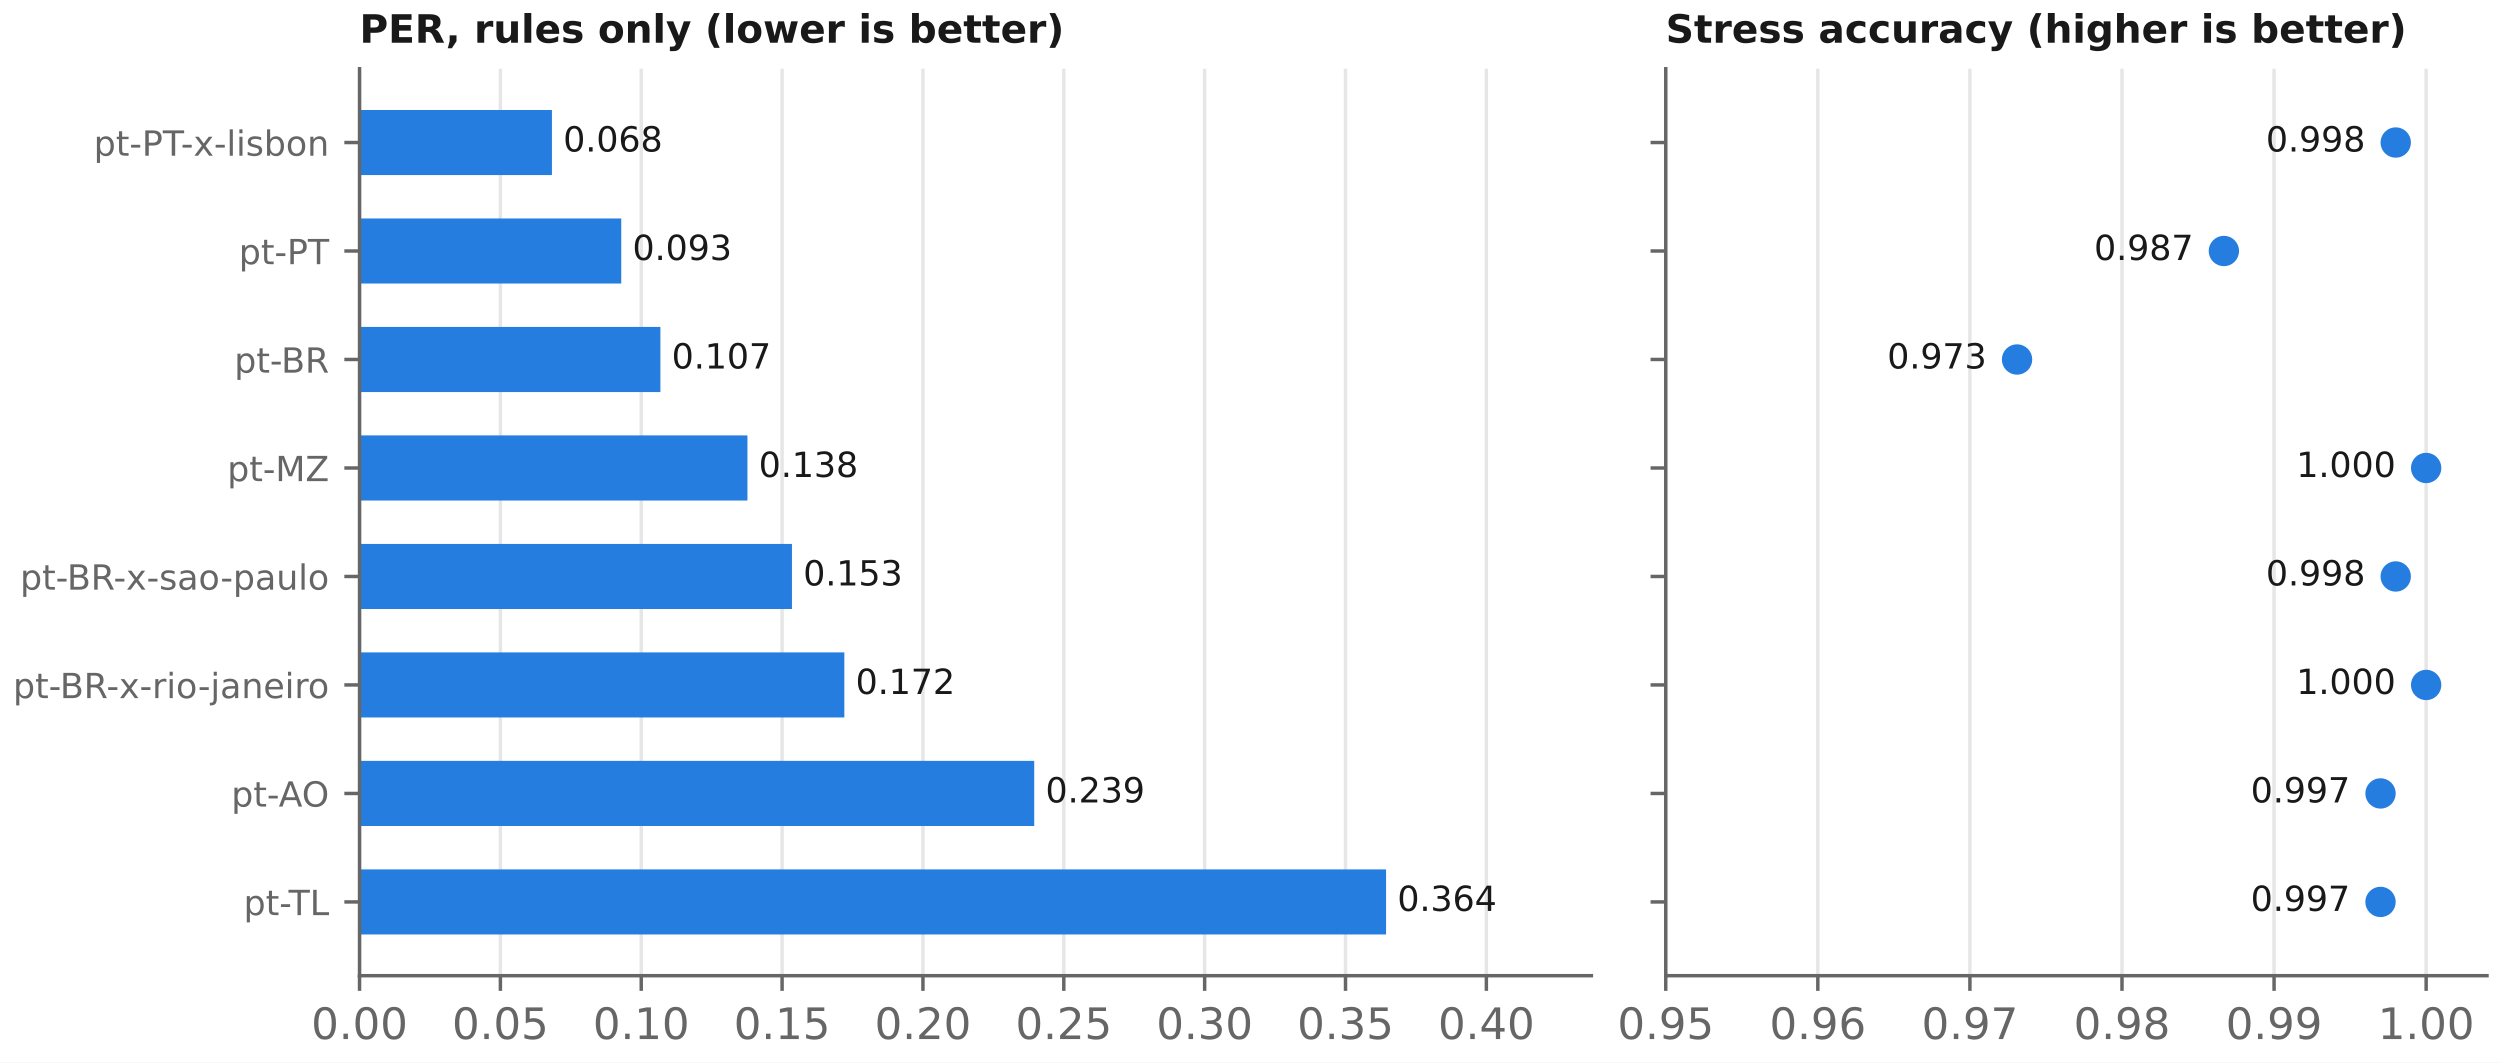
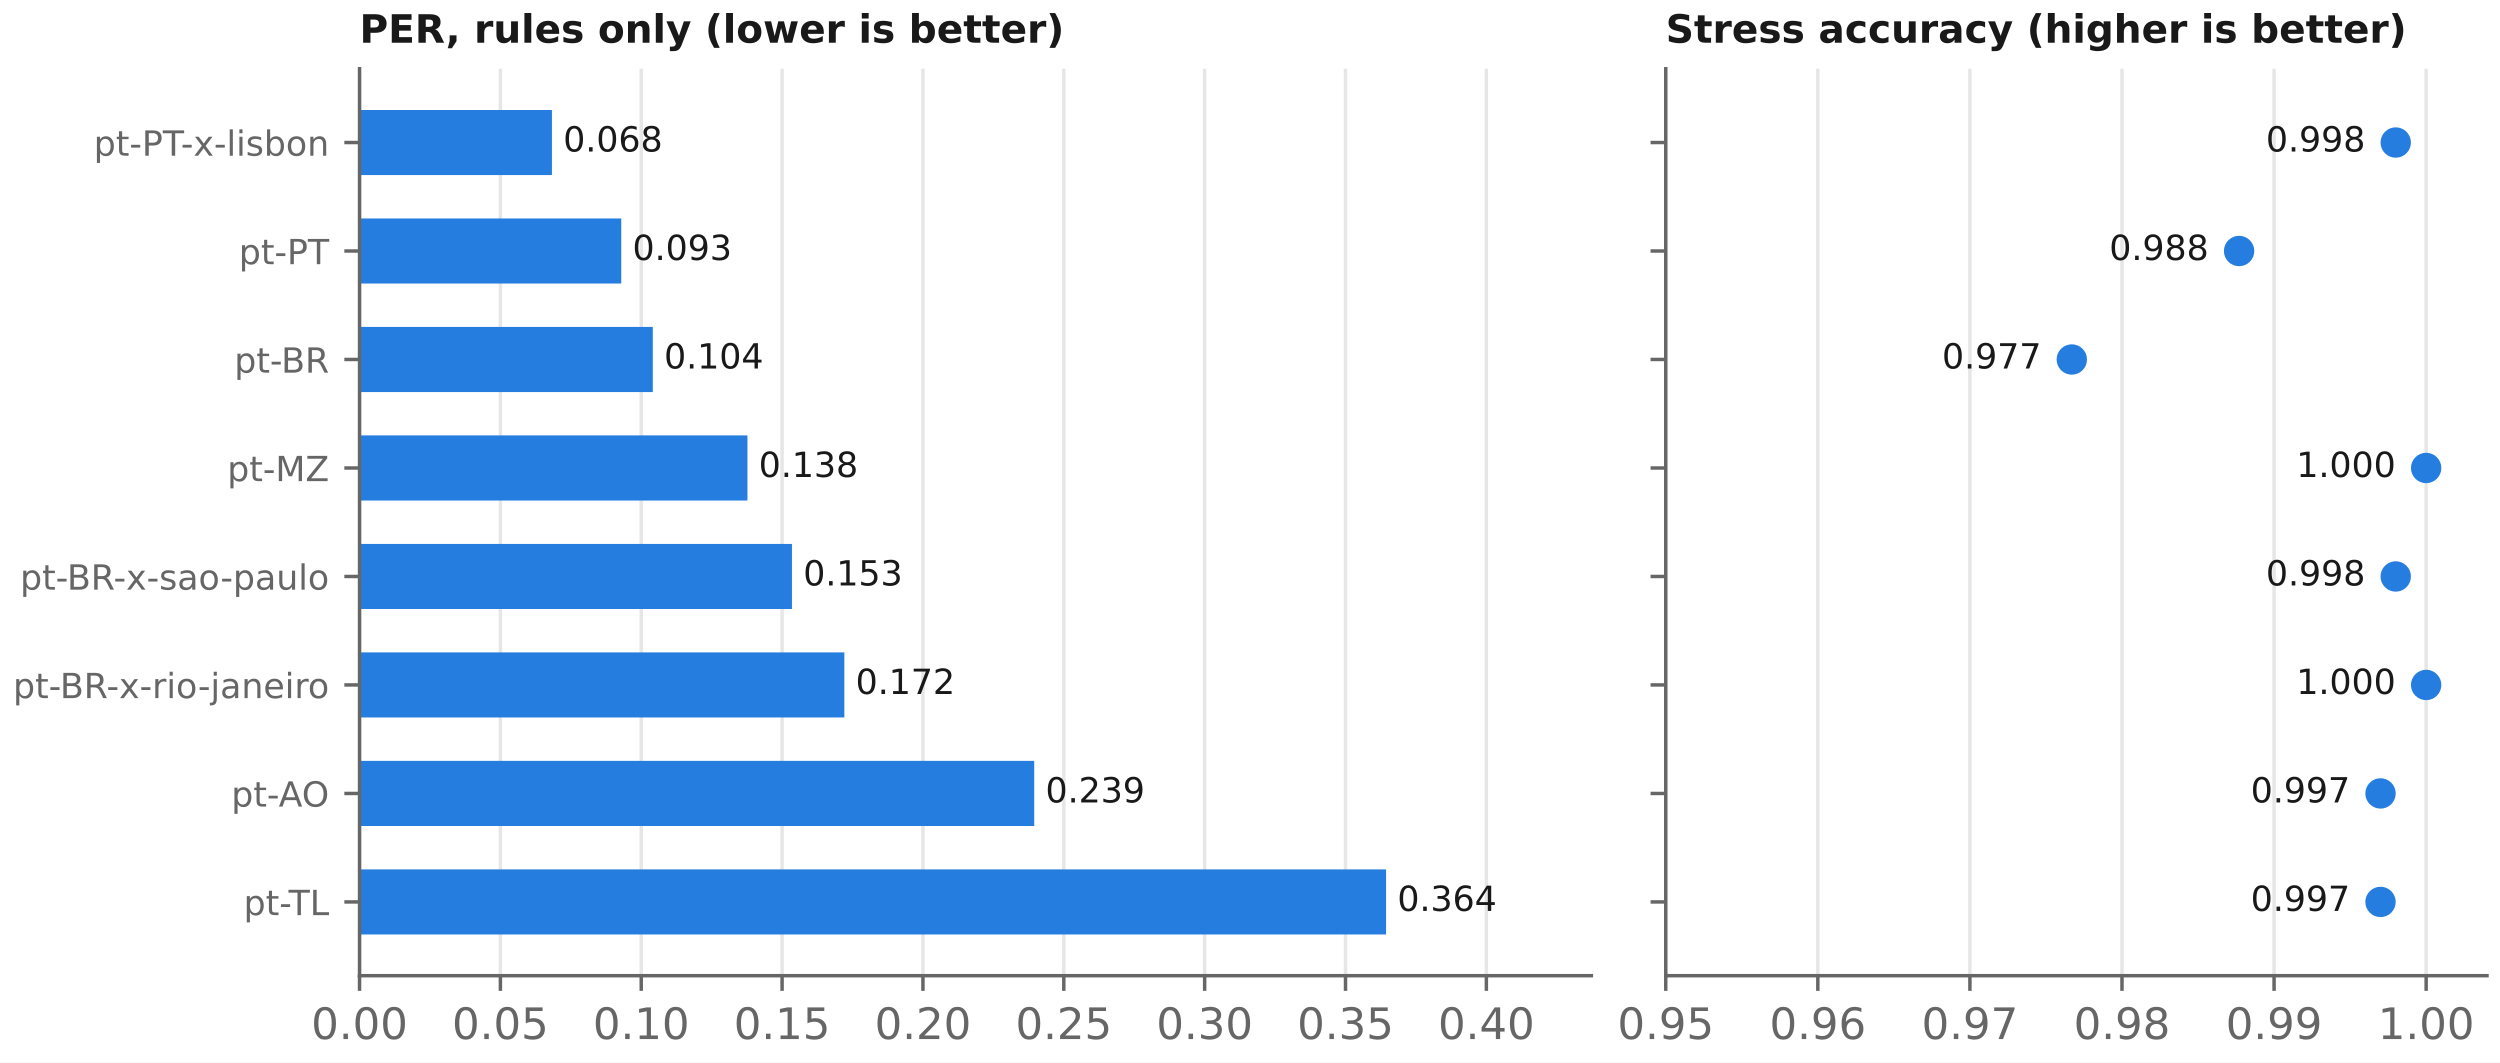
<svg xmlns="http://www.w3.org/2000/svg" xmlns:xlink="http://www.w3.org/1999/xlink" width="576pt" height="244.8pt" viewBox="0 0 576 244.8" version="1.1">
  <defs>
    <style type="text/css">*{stroke-linejoin: round; stroke-linecap: butt}</style>
  </defs>
  <g id="figure_1">
    <g id="patch_1">
      <path d="M 0 244.8  L 576 244.8  L 576 0  L 0 0  z " style="fill: #ffffff" />
    </g>
    <g id="axes_1">
      <g id="patch_2">
        <path d="M 82.836 224.8  L 366.654 224.8  L 366.654 15.839  L 82.836 15.839  z " style="fill: #ffffff" />
      </g>
      <g id="matplotlib.axis_1">
        <g id="xtick_1">
          <g id="line2d_1">
            <path d="M 82.836 224.8  L 82.836 15.839  " clip-path="url(#pa067309604)" style="fill: none; stroke: #e6e6e6; stroke-width: 0.8; stroke-linecap: square" />
          </g>
          <g id="line2d_2">
            <defs>
              <path id="m0db574f044" d="M 0 0  L 0 3.5  " style="stroke: #666666; stroke-width: 0.8" />
            </defs>
            <g>
              <use xlink:href="#m0db574f044" x="82.836" y="224.8" style="fill: #666666; stroke: #666666; stroke-width: 0.8" />
            </g>
          </g>
          <g id="text_1">
            <text style="font-size: 10px; font-family: 'DejaVu Sans', 'Bitstream Vera Sans', 'Computer Modern Sans Serif', 'Lucida Grande', 'Verdana', 'Geneva', 'Lucid', 'Arial', 'Helvetica', 'Avant Garde', sans-serif; text-anchor: middle; fill: #666666" x="82.836" y="239.397" transform="rotate(-0 82.83649 239.3974)">0.00</text>
          </g>
        </g>
        <g id="xtick_2">
          <g id="line2d_3">
            <path d="M 115.289 224.8  L 115.289 15.839  " clip-path="url(#pa067309604)" style="fill: none; stroke: #e6e6e6; stroke-width: 0.8; stroke-linecap: square" />
          </g>
          <g id="line2d_4">
            <g>
              <use xlink:href="#m0db574f044" x="115.289" y="224.8" style="fill: #666666; stroke: #666666; stroke-width: 0.8" />
            </g>
          </g>
          <g id="text_2">
            <text style="font-size: 10px; font-family: 'DejaVu Sans', 'Bitstream Vera Sans', 'Computer Modern Sans Serif', 'Lucida Grande', 'Verdana', 'Geneva', 'Lucid', 'Arial', 'Helvetica', 'Avant Garde', sans-serif; text-anchor: middle; fill: #666666" x="115.289" y="239.397" transform="rotate(-0 115.2892 239.3974)">0.05</text>
          </g>
        </g>
        <g id="xtick_3">
          <g id="line2d_5">
            <path d="M 147.742 224.8  L 147.742 15.839  " clip-path="url(#pa067309604)" style="fill: none; stroke: #e6e6e6; stroke-width: 0.8; stroke-linecap: square" />
          </g>
          <g id="line2d_6">
            <g>
              <use xlink:href="#m0db574f044" x="147.742" y="224.8" style="fill: #666666; stroke: #666666; stroke-width: 0.8" />
            </g>
          </g>
          <g id="text_3">
            <text style="font-size: 10px; font-family: 'DejaVu Sans', 'Bitstream Vera Sans', 'Computer Modern Sans Serif', 'Lucida Grande', 'Verdana', 'Geneva', 'Lucid', 'Arial', 'Helvetica', 'Avant Garde', sans-serif; text-anchor: middle; fill: #666666" x="147.742" y="239.397" transform="rotate(-0 147.7418 239.3974)">0.10</text>
          </g>
        </g>
        <g id="xtick_4">
          <g id="line2d_7">
            <path d="M 180.194 224.8  L 180.194 15.839  " clip-path="url(#pa067309604)" style="fill: none; stroke: #e6e6e6; stroke-width: 0.8; stroke-linecap: square" />
          </g>
          <g id="line2d_8">
            <g>
              <use xlink:href="#m0db574f044" x="180.194" y="224.8" style="fill: #666666; stroke: #666666; stroke-width: 0.8" />
            </g>
          </g>
          <g id="text_4">
            <text style="font-size: 10px; font-family: 'DejaVu Sans', 'Bitstream Vera Sans', 'Computer Modern Sans Serif', 'Lucida Grande', 'Verdana', 'Geneva', 'Lucid', 'Arial', 'Helvetica', 'Avant Garde', sans-serif; text-anchor: middle; fill: #666666" x="180.194" y="239.397" transform="rotate(-0 180.1945 239.3974)">0.15</text>
          </g>
        </g>
        <g id="xtick_5">
          <g id="line2d_9">
            <path d="M 212.647 224.8  L 212.647 15.839  " clip-path="url(#pa067309604)" style="fill: none; stroke: #e6e6e6; stroke-width: 0.8; stroke-linecap: square" />
          </g>
          <g id="line2d_10">
            <g>
              <use xlink:href="#m0db574f044" x="212.647" y="224.8" style="fill: #666666; stroke: #666666; stroke-width: 0.8" />
            </g>
          </g>
          <g id="text_5">
            <text style="font-size: 10px; font-family: 'DejaVu Sans', 'Bitstream Vera Sans', 'Computer Modern Sans Serif', 'Lucida Grande', 'Verdana', 'Geneva', 'Lucid', 'Arial', 'Helvetica', 'Avant Garde', sans-serif; text-anchor: middle; fill: #666666" x="212.647" y="239.397" transform="rotate(-0 212.6471 239.3974)">0.20</text>
          </g>
        </g>
        <g id="xtick_6">
          <g id="line2d_11">
            <path d="M 245.1 224.8  L 245.1 15.839  " clip-path="url(#pa067309604)" style="fill: none; stroke: #e6e6e6; stroke-width: 0.8; stroke-linecap: square" />
          </g>
          <g id="line2d_12">
            <g>
              <use xlink:href="#m0db574f044" x="245.1" y="224.8" style="fill: #666666; stroke: #666666; stroke-width: 0.8" />
            </g>
          </g>
          <g id="text_6">
            <text style="font-size: 10px; font-family: 'DejaVu Sans', 'Bitstream Vera Sans', 'Computer Modern Sans Serif', 'Lucida Grande', 'Verdana', 'Geneva', 'Lucid', 'Arial', 'Helvetica', 'Avant Garde', sans-serif; text-anchor: middle; fill: #666666" x="245.1" y="239.397" transform="rotate(-0 245.0998 239.3974)">0.25</text>
          </g>
        </g>
        <g id="xtick_7">
          <g id="line2d_13">
            <path d="M 277.552 224.8  L 277.552 15.839  " clip-path="url(#pa067309604)" style="fill: none; stroke: #e6e6e6; stroke-width: 0.8; stroke-linecap: square" />
          </g>
          <g id="line2d_14">
            <g>
              <use xlink:href="#m0db574f044" x="277.552" y="224.8" style="fill: #666666; stroke: #666666; stroke-width: 0.8" />
            </g>
          </g>
          <g id="text_7">
            <text style="font-size: 10px; font-family: 'DejaVu Sans', 'Bitstream Vera Sans', 'Computer Modern Sans Serif', 'Lucida Grande', 'Verdana', 'Geneva', 'Lucid', 'Arial', 'Helvetica', 'Avant Garde', sans-serif; text-anchor: middle; fill: #666666" x="277.552" y="239.397" transform="rotate(-0 277.5525 239.3974)">0.30</text>
          </g>
        </g>
        <g id="xtick_8">
          <g id="line2d_15">
            <path d="M 310.005 224.8  L 310.005 15.839  " clip-path="url(#pa067309604)" style="fill: none; stroke: #e6e6e6; stroke-width: 0.8; stroke-linecap: square" />
          </g>
          <g id="line2d_16">
            <g>
              <use xlink:href="#m0db574f044" x="310.005" y="224.8" style="fill: #666666; stroke: #666666; stroke-width: 0.8" />
            </g>
          </g>
          <g id="text_8">
            <text style="font-size: 10px; font-family: 'DejaVu Sans', 'Bitstream Vera Sans', 'Computer Modern Sans Serif', 'Lucida Grande', 'Verdana', 'Geneva', 'Lucid', 'Arial', 'Helvetica', 'Avant Garde', sans-serif; text-anchor: middle; fill: #666666" x="310.005" y="239.397" transform="rotate(-0 310.0051 239.3974)">0.35</text>
          </g>
        </g>
        <g id="xtick_9">
          <g id="line2d_17">
            <path d="M 342.458 224.8  L 342.458 15.839  " clip-path="url(#pa067309604)" style="fill: none; stroke: #e6e6e6; stroke-width: 0.8; stroke-linecap: square" />
          </g>
          <g id="line2d_18">
            <g>
              <use xlink:href="#m0db574f044" x="342.458" y="224.8" style="fill: #666666; stroke: #666666; stroke-width: 0.8" />
            </g>
          </g>
          <g id="text_9">
            <text style="font-size: 10px; font-family: 'DejaVu Sans', 'Bitstream Vera Sans', 'Computer Modern Sans Serif', 'Lucida Grande', 'Verdana', 'Geneva', 'Lucid', 'Arial', 'Helvetica', 'Avant Garde', sans-serif; text-anchor: middle; fill: #666666" x="342.458" y="239.397" transform="rotate(-0 342.4578 239.3974)">0.40</text>
          </g>
        </g>
      </g>
      <g id="matplotlib.axis_2">
        <g id="ytick_1">
          <g id="line2d_19">
            <defs>
              <path id="m9a97e96fcf" d="M 0 0  L -3.5 0  " style="stroke: #666666; stroke-width: 0.8" />
            </defs>
            <g>
              <use xlink:href="#m9a97e96fcf" x="82.836" y="32.836" style="fill: #666666; stroke: #666666; stroke-width: 0.8" />
            </g>
          </g>
          <g id="text_10">
            <text style="font-size: 8px; font-family: 'DejaVu Sans', 'Bitstream Vera Sans', 'Computer Modern Sans Serif', 'Lucida Grande', 'Verdana', 'Geneva', 'Lucid', 'Arial', 'Helvetica', 'Avant Garde', sans-serif; text-anchor: end; fill: #666666" x="75.836" y="35.875" transform="rotate(-0 75.83649 35.87503)">pt-PT-x-lisbon</text>
          </g>
        </g>
        <g id="ytick_2">
          <g id="line2d_20">
            <g>
              <use xlink:href="#m9a97e96fcf" x="82.836" y="57.831" style="fill: #666666; stroke: #666666; stroke-width: 0.8" />
            </g>
          </g>
          <g id="text_11">
            <text style="font-size: 8px; font-family: 'DejaVu Sans', 'Bitstream Vera Sans', 'Computer Modern Sans Serif', 'Lucida Grande', 'Verdana', 'Geneva', 'Lucid', 'Arial', 'Helvetica', 'Avant Garde', sans-serif; text-anchor: end; fill: #666666" x="75.836" y="60.87" transform="rotate(-0 75.83649 60.87004)">pt-PT</text>
          </g>
        </g>
        <g id="ytick_3">
          <g id="line2d_21">
            <g>
              <use xlink:href="#m9a97e96fcf" x="82.836" y="82.826" style="fill: #666666; stroke: #666666; stroke-width: 0.8" />
            </g>
          </g>
          <g id="text_12">
            <text style="font-size: 8px; font-family: 'DejaVu Sans', 'Bitstream Vera Sans', 'Computer Modern Sans Serif', 'Lucida Grande', 'Verdana', 'Geneva', 'Lucid', 'Arial', 'Helvetica', 'Avant Garde', sans-serif; text-anchor: end; fill: #666666" x="75.836" y="85.865" transform="rotate(-0 75.83649 85.86537)">pt-BR</text>
          </g>
        </g>
        <g id="ytick_4">
          <g id="line2d_22">
            <g>
              <use xlink:href="#m9a97e96fcf" x="82.836" y="107.822" style="fill: #666666; stroke: #666666; stroke-width: 0.8" />
            </g>
          </g>
          <g id="text_13">
            <text style="font-size: 8px; font-family: 'DejaVu Sans', 'Bitstream Vera Sans', 'Computer Modern Sans Serif', 'Lucida Grande', 'Verdana', 'Geneva', 'Lucid', 'Arial', 'Helvetica', 'Avant Garde', sans-serif; text-anchor: end; fill: #666666" x="75.836" y="110.861" transform="rotate(-0 75.83649 110.8607)">pt-MZ</text>
          </g>
        </g>
        <g id="ytick_5">
          <g id="line2d_23">
            <g>
              <use xlink:href="#m9a97e96fcf" x="82.836" y="132.817" style="fill: #666666; stroke: #666666; stroke-width: 0.8" />
            </g>
          </g>
          <g id="text_14">
            <text style="font-size: 8px; font-family: 'DejaVu Sans', 'Bitstream Vera Sans', 'Computer Modern Sans Serif', 'Lucida Grande', 'Verdana', 'Geneva', 'Lucid', 'Arial', 'Helvetica', 'Avant Garde', sans-serif; text-anchor: end; fill: #666666" x="75.836" y="135.856" transform="rotate(-0 75.83649 135.8563)">pt-BR-x-sao-paulo</text>
          </g>
        </g>
        <g id="ytick_6">
          <g id="line2d_24">
            <g>
              <use xlink:href="#m9a97e96fcf" x="82.836" y="157.812" style="fill: #666666; stroke: #666666; stroke-width: 0.8" />
            </g>
          </g>
          <g id="text_15">
            <text style="font-size: 8px; font-family: 'DejaVu Sans', 'Bitstream Vera Sans', 'Computer Modern Sans Serif', 'Lucida Grande', 'Verdana', 'Geneva', 'Lucid', 'Arial', 'Helvetica', 'Avant Garde', sans-serif; text-anchor: end; fill: #666666" x="75.836" y="160.852" transform="rotate(-0 75.83649 160.8517)">pt-BR-x-rio-janeiro</text>
          </g>
        </g>
        <g id="ytick_7">
          <g id="line2d_25">
            <g>
              <use xlink:href="#m9a97e96fcf" x="82.836" y="182.808" style="fill: #666666; stroke: #666666; stroke-width: 0.8" />
            </g>
          </g>
          <g id="text_16">
            <text style="font-size: 8px; font-family: 'DejaVu Sans', 'Bitstream Vera Sans', 'Computer Modern Sans Serif', 'Lucida Grande', 'Verdana', 'Geneva', 'Lucid', 'Arial', 'Helvetica', 'Avant Garde', sans-serif; text-anchor: end; fill: #666666" x="75.836" y="185.847" transform="rotate(-0 75.83649 185.8467)">pt-AO</text>
          </g>
        </g>
        <g id="ytick_8">
          <g id="line2d_26">
            <g>
              <use xlink:href="#m9a97e96fcf" x="82.836" y="207.803" style="fill: #666666; stroke: #666666; stroke-width: 0.8" />
            </g>
          </g>
          <g id="text_17">
            <text style="font-size: 8px; font-family: 'DejaVu Sans', 'Bitstream Vera Sans', 'Computer Modern Sans Serif', 'Lucida Grande', 'Verdana', 'Geneva', 'Lucid', 'Arial', 'Helvetica', 'Avant Garde', sans-serif; text-anchor: end; fill: #666666" x="75.836" y="210.842" transform="rotate(-0 75.83649 210.842)">pt-TL</text>
          </g>
        </g>
      </g>
      <g id="patch_3">
        <path d="M 82.836 25.337  L 127.167 25.337  L 127.167 40.334  L 82.836 40.334  z " clip-path="url(#pa067309604)" style="fill: #257de0" />
      </g>
      <g id="patch_4">
        <path d="M 82.836 50.332  L 143.134 50.332  L 143.134 65.33  L 82.836 65.33  z " clip-path="url(#pa067309604)" style="fill: #257de0" />
      </g>
      <g id="patch_5">
-         <path d="M 82.836 75.328  L 152.155 75.328  L 152.155 90.325  L 82.836 90.325  z " clip-path="url(#pa067309604)" style="fill: #257de0" />
+         <path d="M 82.836 75.328  L 150.403 75.328  L 150.403 90.325  L 82.836 90.325  z " clip-path="url(#pa067309604)" style="fill: #257de0" />
      </g>
      <g id="patch_6">
        <path d="M 82.836 100.323  L 172.211 100.323  L 172.211 115.32  L 82.836 115.32  z " clip-path="url(#pa067309604)" style="fill: #257de0" />
      </g>
      <g id="patch_7">
        <path d="M 82.836 125.318  L 182.466 125.318  L 182.466 140.316  L 82.836 140.316  z " clip-path="url(#pa067309604)" style="fill: #257de0" />
      </g>
      <g id="patch_8">
        <path d="M 82.836 150.314  L 194.539 150.314  L 194.539 165.311  L 82.836 165.311  z " clip-path="url(#pa067309604)" style="fill: #257de0" />
      </g>
      <g id="patch_9">
        <path d="M 82.836 175.309  L 238.285 175.309  L 238.285 190.306  L 82.836 190.306  z " clip-path="url(#pa067309604)" style="fill: #257de0" />
      </g>
      <g id="patch_10">
        <path d="M 82.836 200.304  L 319.351 200.304  L 319.351 215.302  L 82.836 215.302  z " clip-path="url(#pa067309604)" style="fill: #257de0" />
      </g>
      <g id="patch_11">
        <path d="M 82.836 224.8  L 82.836 15.839  " style="fill: none; stroke: #666666; stroke-width: 0.8; stroke-linejoin: miter; stroke-linecap: square" />
      </g>
      <g id="patch_12">
        <path d="M 82.836 224.8  L 366.654 224.8  " style="fill: none; stroke: #666666; stroke-width: 0.8; stroke-linejoin: miter; stroke-linecap: square" />
      </g>
      <g id="text_18">
        <text style="font-size: 8px; font-family: 'DejaVu Sans', 'Bitstream Vera Sans', 'Computer Modern Sans Serif', 'Lucida Grande', 'Verdana', 'Geneva', 'Lucid', 'Arial', 'Helvetica', 'Avant Garde', sans-serif; text-anchor: start; fill: #191919" x="129.763" y="34.914" transform="rotate(-0 129.763 34.91378)">0.068</text>
      </g>
      <g id="text_19">
        <text style="font-size: 8px; font-family: 'DejaVu Sans', 'Bitstream Vera Sans', 'Computer Modern Sans Serif', 'Lucida Grande', 'Verdana', 'Geneva', 'Lucid', 'Arial', 'Helvetica', 'Avant Garde', sans-serif; text-anchor: start; fill: #191919" x="145.73" y="59.909" transform="rotate(-0 145.7297 59.90911)">0.093</text>
      </g>
      <g id="text_20">
-         <text style="font-size: 8px; font-family: 'DejaVu Sans', 'Bitstream Vera Sans', 'Computer Modern Sans Serif', 'Lucida Grande', 'Verdana', 'Geneva', 'Lucid', 'Arial', 'Helvetica', 'Avant Garde', sans-serif; text-anchor: start; fill: #191919" x="154.752" y="84.904" transform="rotate(-0 154.7516 84.90443)">0.107</text>
+         <text style="font-size: 8px; font-family: 'DejaVu Sans', 'Bitstream Vera Sans', 'Computer Modern Sans Serif', 'Lucida Grande', 'Verdana', 'Geneva', 'Lucid', 'Arial', 'Helvetica', 'Avant Garde', sans-serif; text-anchor: start; fill: #191919" x="152.999" y="84.904" transform="rotate(-0 152.9991 84.90443)">0.104</text>
      </g>
      <g id="text_21">
        <text style="font-size: 8px; font-family: 'DejaVu Sans', 'Bitstream Vera Sans', 'Computer Modern Sans Serif', 'Lucida Grande', 'Verdana', 'Geneva', 'Lucid', 'Arial', 'Helvetica', 'Avant Garde', sans-serif; text-anchor: start; fill: #191919" x="174.807" y="109.9" transform="rotate(-0 174.8073 109.8998)">0.138</text>
      </g>
      <g id="text_22">
        <text style="font-size: 8px; font-family: 'DejaVu Sans', 'Bitstream Vera Sans', 'Computer Modern Sans Serif', 'Lucida Grande', 'Verdana', 'Geneva', 'Lucid', 'Arial', 'Helvetica', 'Avant Garde', sans-serif; text-anchor: start; fill: #191919" x="185.062" y="134.895" transform="rotate(-0 185.0624 134.8951)">0.153</text>
      </g>
      <g id="text_23">
        <text style="font-size: 8px; font-family: 'DejaVu Sans', 'Bitstream Vera Sans', 'Computer Modern Sans Serif', 'Lucida Grande', 'Verdana', 'Geneva', 'Lucid', 'Arial', 'Helvetica', 'Avant Garde', sans-serif; text-anchor: start; fill: #191919" x="197.135" y="159.89" transform="rotate(-0 197.1348 159.8904)">0.172</text>
      </g>
      <g id="text_24">
        <text style="font-size: 8px; font-family: 'DejaVu Sans', 'Bitstream Vera Sans', 'Computer Modern Sans Serif', 'Lucida Grande', 'Verdana', 'Geneva', 'Lucid', 'Arial', 'Helvetica', 'Avant Garde', sans-serif; text-anchor: start; fill: #191919" x="240.881" y="184.886" transform="rotate(-0 240.8809 184.8857)">0.239</text>
      </g>
      <g id="text_25">
        <text style="font-size: 8px; font-family: 'DejaVu Sans', 'Bitstream Vera Sans', 'Computer Modern Sans Serif', 'Lucida Grande', 'Verdana', 'Geneva', 'Lucid', 'Arial', 'Helvetica', 'Avant Garde', sans-serif; text-anchor: start; fill: #191919" x="321.948" y="209.881" transform="rotate(-0 321.9477 209.8811)">0.364</text>
      </g>
      <g id="text_26">
        <text style="font-weight: 700; font-size: 9px; font-family: 'DejaVu Sans', 'Bitstream Vera Sans', 'Computer Modern Sans Serif', 'Lucida Grande', 'Verdana', 'Geneva', 'Lucid', 'Arial', 'Helvetica', 'Avant Garde', sans-serif; text-anchor: start; fill: #191919" x="82.836" y="9.839" transform="rotate(-0 82.83649 9.838834)">PER, rules only (lower is better)</text>
      </g>
    </g>
    <g id="axes_2">
      <g id="patch_13">
        <path d="M 383.788 224.8  L 573 224.8  L 573 15.839  L 383.788 15.839  z " style="fill: #ffffff" />
      </g>
      <g id="matplotlib.axis_3">
        <g id="xtick_10">
          <g id="line2d_27">
            <path d="M 383.788 224.8  L 383.788 15.839  " clip-path="url(#paff09547ee)" style="fill: none; stroke: #e6e6e6; stroke-width: 0.8; stroke-linecap: square" />
          </g>
          <g id="line2d_28">
            <g>
              <use xlink:href="#m0db574f044" x="383.788" y="224.8" style="fill: #666666; stroke: #666666; stroke-width: 0.8" />
            </g>
          </g>
          <g id="text_27">
            <text style="font-size: 10px; font-family: 'DejaVu Sans', 'Bitstream Vera Sans', 'Computer Modern Sans Serif', 'Lucida Grande', 'Verdana', 'Geneva', 'Lucid', 'Arial', 'Helvetica', 'Avant Garde', sans-serif; text-anchor: middle; fill: #666666" x="383.788" y="239.397" transform="rotate(-0 383.7878 239.3974)">0.95</text>
          </g>
        </g>
        <g id="xtick_11">
          <g id="line2d_29">
            <path d="M 418.827 224.8  L 418.827 15.839  " clip-path="url(#paff09547ee)" style="fill: none; stroke: #e6e6e6; stroke-width: 0.8; stroke-linecap: square" />
          </g>
          <g id="line2d_30">
            <g>
              <use xlink:href="#m0db574f044" x="418.827" y="224.8" style="fill: #666666; stroke: #666666; stroke-width: 0.8" />
            </g>
          </g>
          <g id="text_28">
            <text style="font-size: 10px; font-family: 'DejaVu Sans', 'Bitstream Vera Sans', 'Computer Modern Sans Serif', 'Lucida Grande', 'Verdana', 'Geneva', 'Lucid', 'Arial', 'Helvetica', 'Avant Garde', sans-serif; text-anchor: middle; fill: #666666" x="418.827" y="239.397" transform="rotate(-0 418.827 239.3974)">0.96</text>
          </g>
        </g>
        <g id="xtick_12">
          <g id="line2d_31">
            <path d="M 453.866 224.8  L 453.866 15.839  " clip-path="url(#paff09547ee)" style="fill: none; stroke: #e6e6e6; stroke-width: 0.8; stroke-linecap: square" />
          </g>
          <g id="line2d_32">
            <g>
              <use xlink:href="#m0db574f044" x="453.866" y="224.8" style="fill: #666666; stroke: #666666; stroke-width: 0.8" />
            </g>
          </g>
          <g id="text_29">
            <text style="font-size: 10px; font-family: 'DejaVu Sans', 'Bitstream Vera Sans', 'Computer Modern Sans Serif', 'Lucida Grande', 'Verdana', 'Geneva', 'Lucid', 'Arial', 'Helvetica', 'Avant Garde', sans-serif; text-anchor: middle; fill: #666666" x="453.866" y="239.397" transform="rotate(-0 453.8663 239.3974)">0.97</text>
          </g>
        </g>
        <g id="xtick_13">
          <g id="line2d_33">
            <path d="M 488.906 224.8  L 488.906 15.839  " clip-path="url(#paff09547ee)" style="fill: none; stroke: #e6e6e6; stroke-width: 0.8; stroke-linecap: square" />
          </g>
          <g id="line2d_34">
            <g>
              <use xlink:href="#m0db574f044" x="488.906" y="224.8" style="fill: #666666; stroke: #666666; stroke-width: 0.8" />
            </g>
          </g>
          <g id="text_30">
            <text style="font-size: 10px; font-family: 'DejaVu Sans', 'Bitstream Vera Sans', 'Computer Modern Sans Serif', 'Lucida Grande', 'Verdana', 'Geneva', 'Lucid', 'Arial', 'Helvetica', 'Avant Garde', sans-serif; text-anchor: middle; fill: #666666" x="488.906" y="239.397" transform="rotate(-0 488.9055 239.3974)">0.98</text>
          </g>
        </g>
        <g id="xtick_14">
          <g id="line2d_35">
            <path d="M 523.945 224.8  L 523.945 15.839  " clip-path="url(#paff09547ee)" style="fill: none; stroke: #e6e6e6; stroke-width: 0.8; stroke-linecap: square" />
          </g>
          <g id="line2d_36">
            <g>
              <use xlink:href="#m0db574f044" x="523.945" y="224.8" style="fill: #666666; stroke: #666666; stroke-width: 0.8" />
            </g>
          </g>
          <g id="text_31">
            <text style="font-size: 10px; font-family: 'DejaVu Sans', 'Bitstream Vera Sans', 'Computer Modern Sans Serif', 'Lucida Grande', 'Verdana', 'Geneva', 'Lucid', 'Arial', 'Helvetica', 'Avant Garde', sans-serif; text-anchor: middle; fill: #666666" x="523.945" y="239.397" transform="rotate(-0 523.9448 239.3974)">0.99</text>
          </g>
        </g>
        <g id="xtick_15">
          <g id="line2d_37">
            <path d="M 558.984 224.8  L 558.984 15.839  " clip-path="url(#paff09547ee)" style="fill: none; stroke: #e6e6e6; stroke-width: 0.8; stroke-linecap: square" />
          </g>
          <g id="line2d_38">
            <g>
              <use xlink:href="#m0db574f044" x="558.984" y="224.8" style="fill: #666666; stroke: #666666; stroke-width: 0.8" />
            </g>
          </g>
          <g id="text_32">
            <text style="font-size: 10px; font-family: 'DejaVu Sans', 'Bitstream Vera Sans', 'Computer Modern Sans Serif', 'Lucida Grande', 'Verdana', 'Geneva', 'Lucid', 'Arial', 'Helvetica', 'Avant Garde', sans-serif; text-anchor: middle; fill: #666666" x="558.984" y="239.397" transform="rotate(-0 558.9841 239.3974)">1.00</text>
          </g>
        </g>
      </g>
      <g id="matplotlib.axis_4">
        <g id="ytick_9">
          <g id="line2d_39">
            <g>
              <use xlink:href="#m9a97e96fcf" x="383.788" y="32.836" style="fill: #666666; stroke: #666666; stroke-width: 0.8" />
            </g>
          </g>
        </g>
        <g id="ytick_10">
          <g id="line2d_40">
            <g>
              <use xlink:href="#m9a97e96fcf" x="383.788" y="57.831" style="fill: #666666; stroke: #666666; stroke-width: 0.8" />
            </g>
          </g>
        </g>
        <g id="ytick_11">
          <g id="line2d_41">
            <g>
              <use xlink:href="#m9a97e96fcf" x="383.788" y="82.826" style="fill: #666666; stroke: #666666; stroke-width: 0.8" />
            </g>
          </g>
        </g>
        <g id="ytick_12">
          <g id="line2d_42">
            <g>
              <use xlink:href="#m9a97e96fcf" x="383.788" y="107.822" style="fill: #666666; stroke: #666666; stroke-width: 0.8" />
            </g>
          </g>
        </g>
        <g id="ytick_13">
          <g id="line2d_43">
            <g>
              <use xlink:href="#m9a97e96fcf" x="383.788" y="132.817" style="fill: #666666; stroke: #666666; stroke-width: 0.8" />
            </g>
          </g>
        </g>
        <g id="ytick_14">
          <g id="line2d_44">
            <g>
              <use xlink:href="#m9a97e96fcf" x="383.788" y="157.812" style="fill: #666666; stroke: #666666; stroke-width: 0.8" />
            </g>
          </g>
        </g>
        <g id="ytick_15">
          <g id="line2d_45">
            <g>
              <use xlink:href="#m9a97e96fcf" x="383.788" y="182.808" style="fill: #666666; stroke: #666666; stroke-width: 0.8" />
            </g>
          </g>
        </g>
        <g id="ytick_16">
          <g id="line2d_46">
            <g>
              <use xlink:href="#m9a97e96fcf" x="383.788" y="207.803" style="fill: #666666; stroke: #666666; stroke-width: 0.8" />
            </g>
          </g>
        </g>
      </g>
      <g id="patch_14">
        <path d="M 383.788 224.8  L 383.788 15.839  " style="fill: none; stroke: #666666; stroke-width: 0.8; stroke-linejoin: miter; stroke-linecap: square" />
      </g>
      <g id="patch_15">
        <path d="M 383.788 224.8  L 573 224.8  " style="fill: none; stroke: #666666; stroke-width: 0.8; stroke-linejoin: miter; stroke-linecap: square" />
      </g>
      <g id="PathCollection_1">
        <defs>
          <path id="mc776bb2d2c" d="M 0 3  C 0.796 3 1.559 2.684 2.121 2.121  C 2.684 1.559 3 0.796 3 0  C 3 -0.796 2.684 -1.559 2.121 -2.121  C 1.559 -2.684 0.796 -3 0 -3  C -0.796 -3 -1.559 -2.684 -2.121 -2.121  C -2.684 -1.559 -3 -0.796 -3 0  C -3 0.796 -2.684 1.559 -2.121 2.121  C -1.559 2.684 -0.796 3 0 3  z " style="stroke: #257de0" />
        </defs>
        <g clip-path="url(#paff09547ee)">
          <use xlink:href="#mc776bb2d2c" x="551.976" y="32.836" style="fill: #257de0; stroke: #257de0" />
-           <use xlink:href="#mc776bb2d2c" x="512.382" y="57.831" style="fill: #257de0; stroke: #257de0" />
-           <use xlink:href="#mc776bb2d2c" x="464.728" y="82.826" style="fill: #257de0; stroke: #257de0" />
+           <use xlink:href="#mc776bb2d2c" x="515.886" y="57.831" style="fill: #257de0; stroke: #257de0" />
+           <use xlink:href="#mc776bb2d2c" x="477.343" y="82.826" style="fill: #257de0; stroke: #257de0" />
          <use xlink:href="#mc776bb2d2c" x="558.984" y="107.822" style="fill: #257de0; stroke: #257de0" />
          <use xlink:href="#mc776bb2d2c" x="551.976" y="132.817" style="fill: #257de0; stroke: #257de0" />
          <use xlink:href="#mc776bb2d2c" x="558.984" y="157.812" style="fill: #257de0; stroke: #257de0" />
          <use xlink:href="#mc776bb2d2c" x="548.472" y="182.808" style="fill: #257de0; stroke: #257de0" />
          <use xlink:href="#mc776bb2d2c" x="548.472" y="207.803" style="fill: #257de0; stroke: #257de0" />
        </g>
      </g>
      <g id="text_33">
        <text style="font-size: 8px; font-family: 'DejaVu Sans', 'Bitstream Vera Sans', 'Computer Modern Sans Serif', 'Lucida Grande', 'Verdana', 'Geneva', 'Lucid', 'Arial', 'Helvetica', 'Avant Garde', sans-serif; text-anchor: end; fill: #191919" x="544.968" y="34.914" transform="rotate(-0 544.9684 34.91378)">0.998</text>
      </g>
      <g id="text_34">
-         <text style="font-size: 8px; font-family: 'DejaVu Sans', 'Bitstream Vera Sans', 'Computer Modern Sans Serif', 'Lucida Grande', 'Verdana', 'Geneva', 'Lucid', 'Arial', 'Helvetica', 'Avant Garde', sans-serif; text-anchor: end; fill: #191919" x="505.374" y="59.909" transform="rotate(-0 505.374 59.90911)">0.987</text>
+         <text style="font-size: 8px; font-family: 'DejaVu Sans', 'Bitstream Vera Sans', 'Computer Modern Sans Serif', 'Lucida Grande', 'Verdana', 'Geneva', 'Lucid', 'Arial', 'Helvetica', 'Avant Garde', sans-serif; text-anchor: end; fill: #191919" x="508.878" y="59.909" transform="rotate(-0 508.8779 59.90911)">0.988</text>
      </g>
      <g id="text_35">
-         <text style="font-size: 8px; font-family: 'DejaVu Sans', 'Bitstream Vera Sans', 'Computer Modern Sans Serif', 'Lucida Grande', 'Verdana', 'Geneva', 'Lucid', 'Arial', 'Helvetica', 'Avant Garde', sans-serif; text-anchor: end; fill: #191919" x="457.721" y="84.904" transform="rotate(-0 457.7206 84.90443)">0.973</text>
+         <text style="font-size: 8px; font-family: 'DejaVu Sans', 'Bitstream Vera Sans', 'Computer Modern Sans Serif', 'Lucida Grande', 'Verdana', 'Geneva', 'Lucid', 'Arial', 'Helvetica', 'Avant Garde', sans-serif; text-anchor: end; fill: #191919" x="470.335" y="84.904" transform="rotate(-0 470.3347 84.90443)">0.977</text>
      </g>
      <g id="text_36">
        <text style="font-size: 8px; font-family: 'DejaVu Sans', 'Bitstream Vera Sans', 'Computer Modern Sans Serif', 'Lucida Grande', 'Verdana', 'Geneva', 'Lucid', 'Arial', 'Helvetica', 'Avant Garde', sans-serif; text-anchor: end; fill: #191919" x="551.976" y="109.9" transform="rotate(-0 551.9762 109.8998)">1.000</text>
      </g>
      <g id="text_37">
        <text style="font-size: 8px; font-family: 'DejaVu Sans', 'Bitstream Vera Sans', 'Computer Modern Sans Serif', 'Lucida Grande', 'Verdana', 'Geneva', 'Lucid', 'Arial', 'Helvetica', 'Avant Garde', sans-serif; text-anchor: end; fill: #191919" x="544.968" y="134.895" transform="rotate(-0 544.9684 134.8951)">0.998</text>
      </g>
      <g id="text_38">
        <text style="font-size: 8px; font-family: 'DejaVu Sans', 'Bitstream Vera Sans', 'Computer Modern Sans Serif', 'Lucida Grande', 'Verdana', 'Geneva', 'Lucid', 'Arial', 'Helvetica', 'Avant Garde', sans-serif; text-anchor: end; fill: #191919" x="551.976" y="159.89" transform="rotate(-0 551.9762 159.8904)">1.000</text>
      </g>
      <g id="text_39">
        <text style="font-size: 8px; font-family: 'DejaVu Sans', 'Bitstream Vera Sans', 'Computer Modern Sans Serif', 'Lucida Grande', 'Verdana', 'Geneva', 'Lucid', 'Arial', 'Helvetica', 'Avant Garde', sans-serif; text-anchor: end; fill: #191919" x="541.464" y="184.886" transform="rotate(-0 541.4644 184.8857)">0.997</text>
      </g>
      <g id="text_40">
        <text style="font-size: 8px; font-family: 'DejaVu Sans', 'Bitstream Vera Sans', 'Computer Modern Sans Serif', 'Lucida Grande', 'Verdana', 'Geneva', 'Lucid', 'Arial', 'Helvetica', 'Avant Garde', sans-serif; text-anchor: end; fill: #191919" x="541.464" y="209.881" transform="rotate(-0 541.4644 209.8811)">0.997</text>
      </g>
      <g id="text_41">
        <text style="font-weight: 700; font-size: 9px; font-family: 'DejaVu Sans', 'Bitstream Vera Sans', 'Computer Modern Sans Serif', 'Lucida Grande', 'Verdana', 'Geneva', 'Lucid', 'Arial', 'Helvetica', 'Avant Garde', sans-serif; text-anchor: start; fill: #191919" x="383.788" y="9.839" transform="rotate(-0 383.7878 9.838834)">Stress accuracy (higher is better)</text>
      </g>
    </g>
  </g>
  <defs>
    <clipPath id="pa067309604">
      <rect x="82.836" y="15.839" width="283.818" height="208.961" />
    </clipPath>
    <clipPath id="paff09547ee">
      <rect x="383.788" y="15.839" width="189.212" height="208.961" />
    </clipPath>
  </defs>
</svg>
